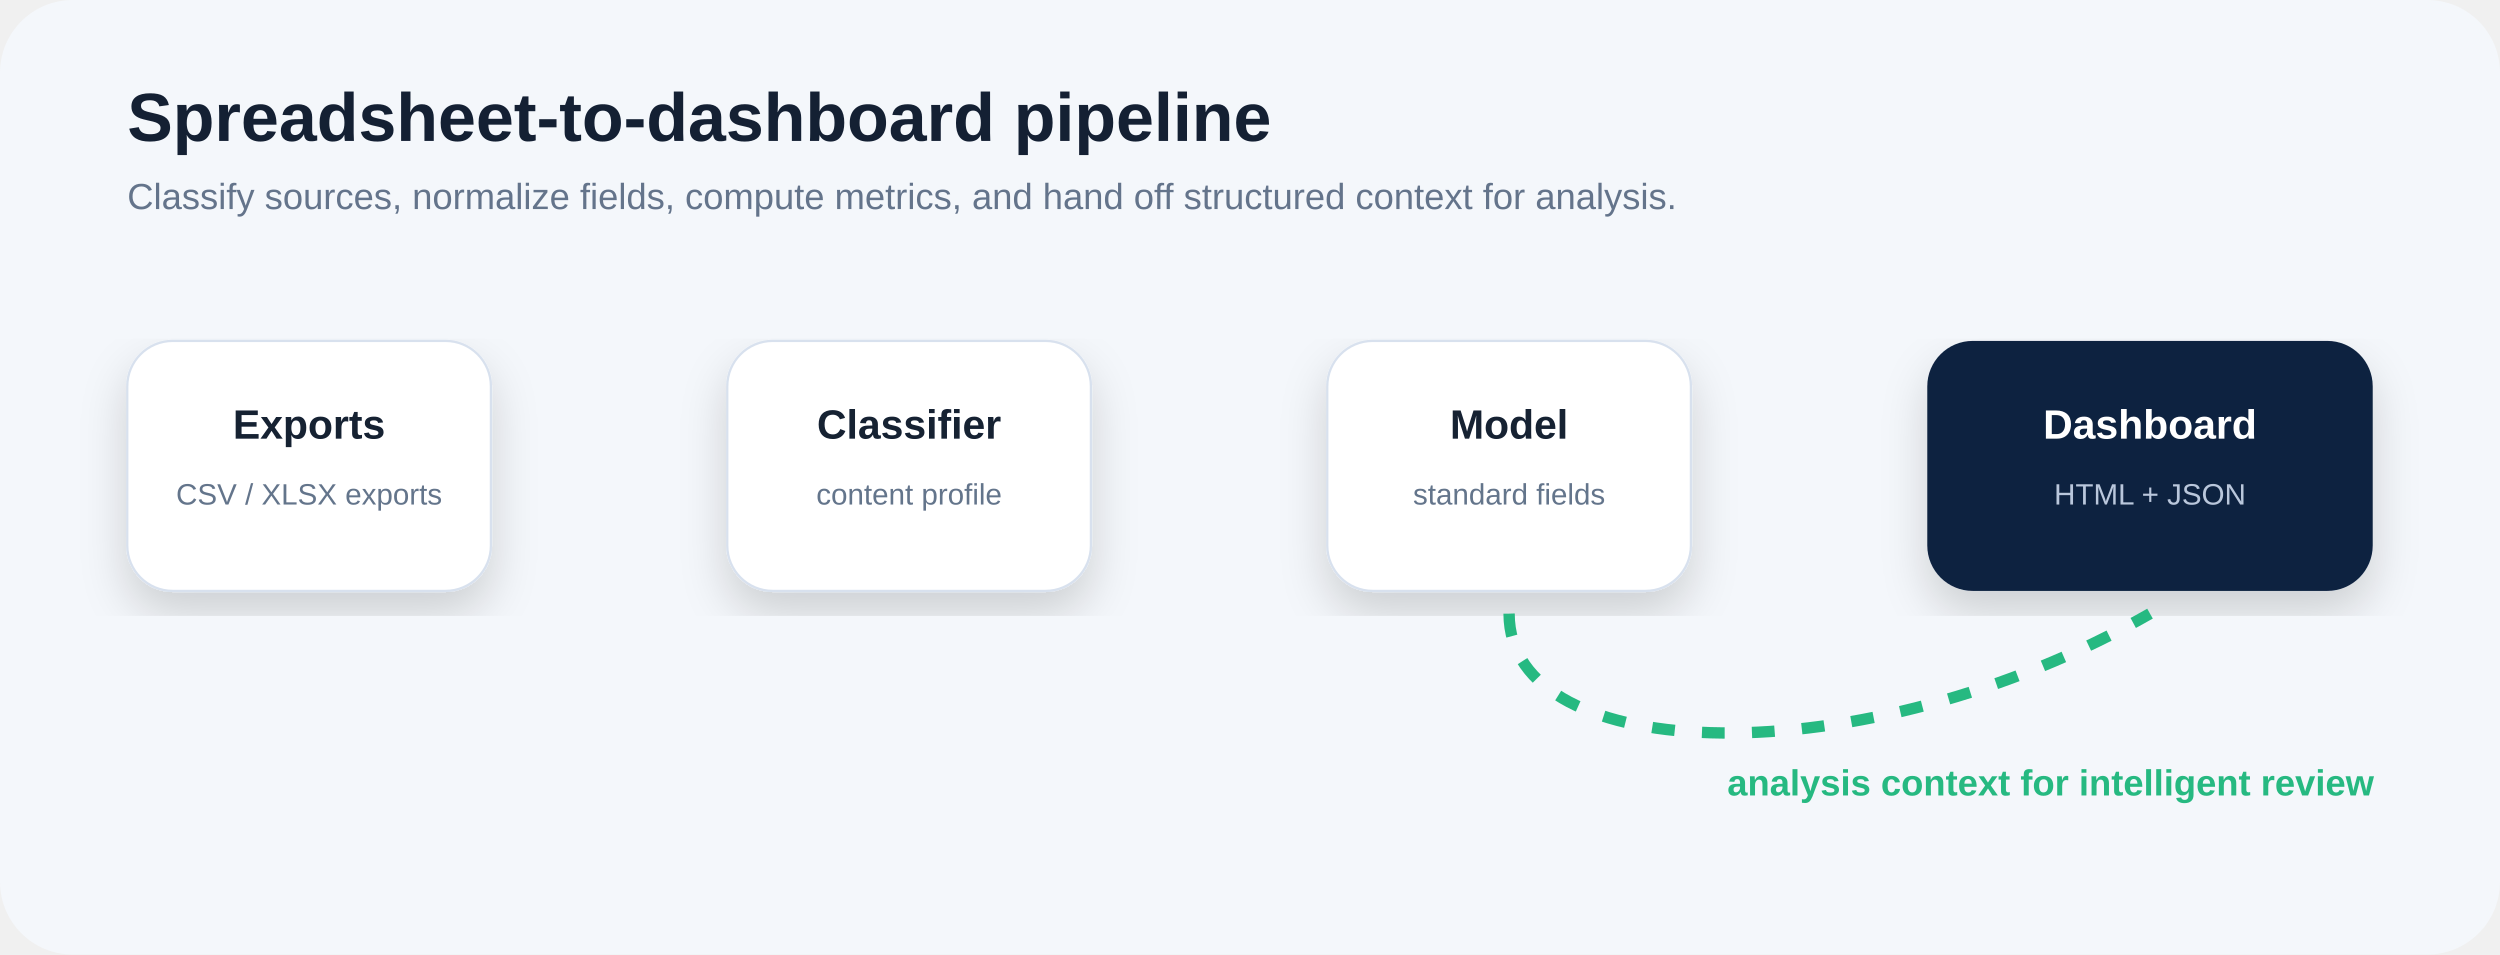
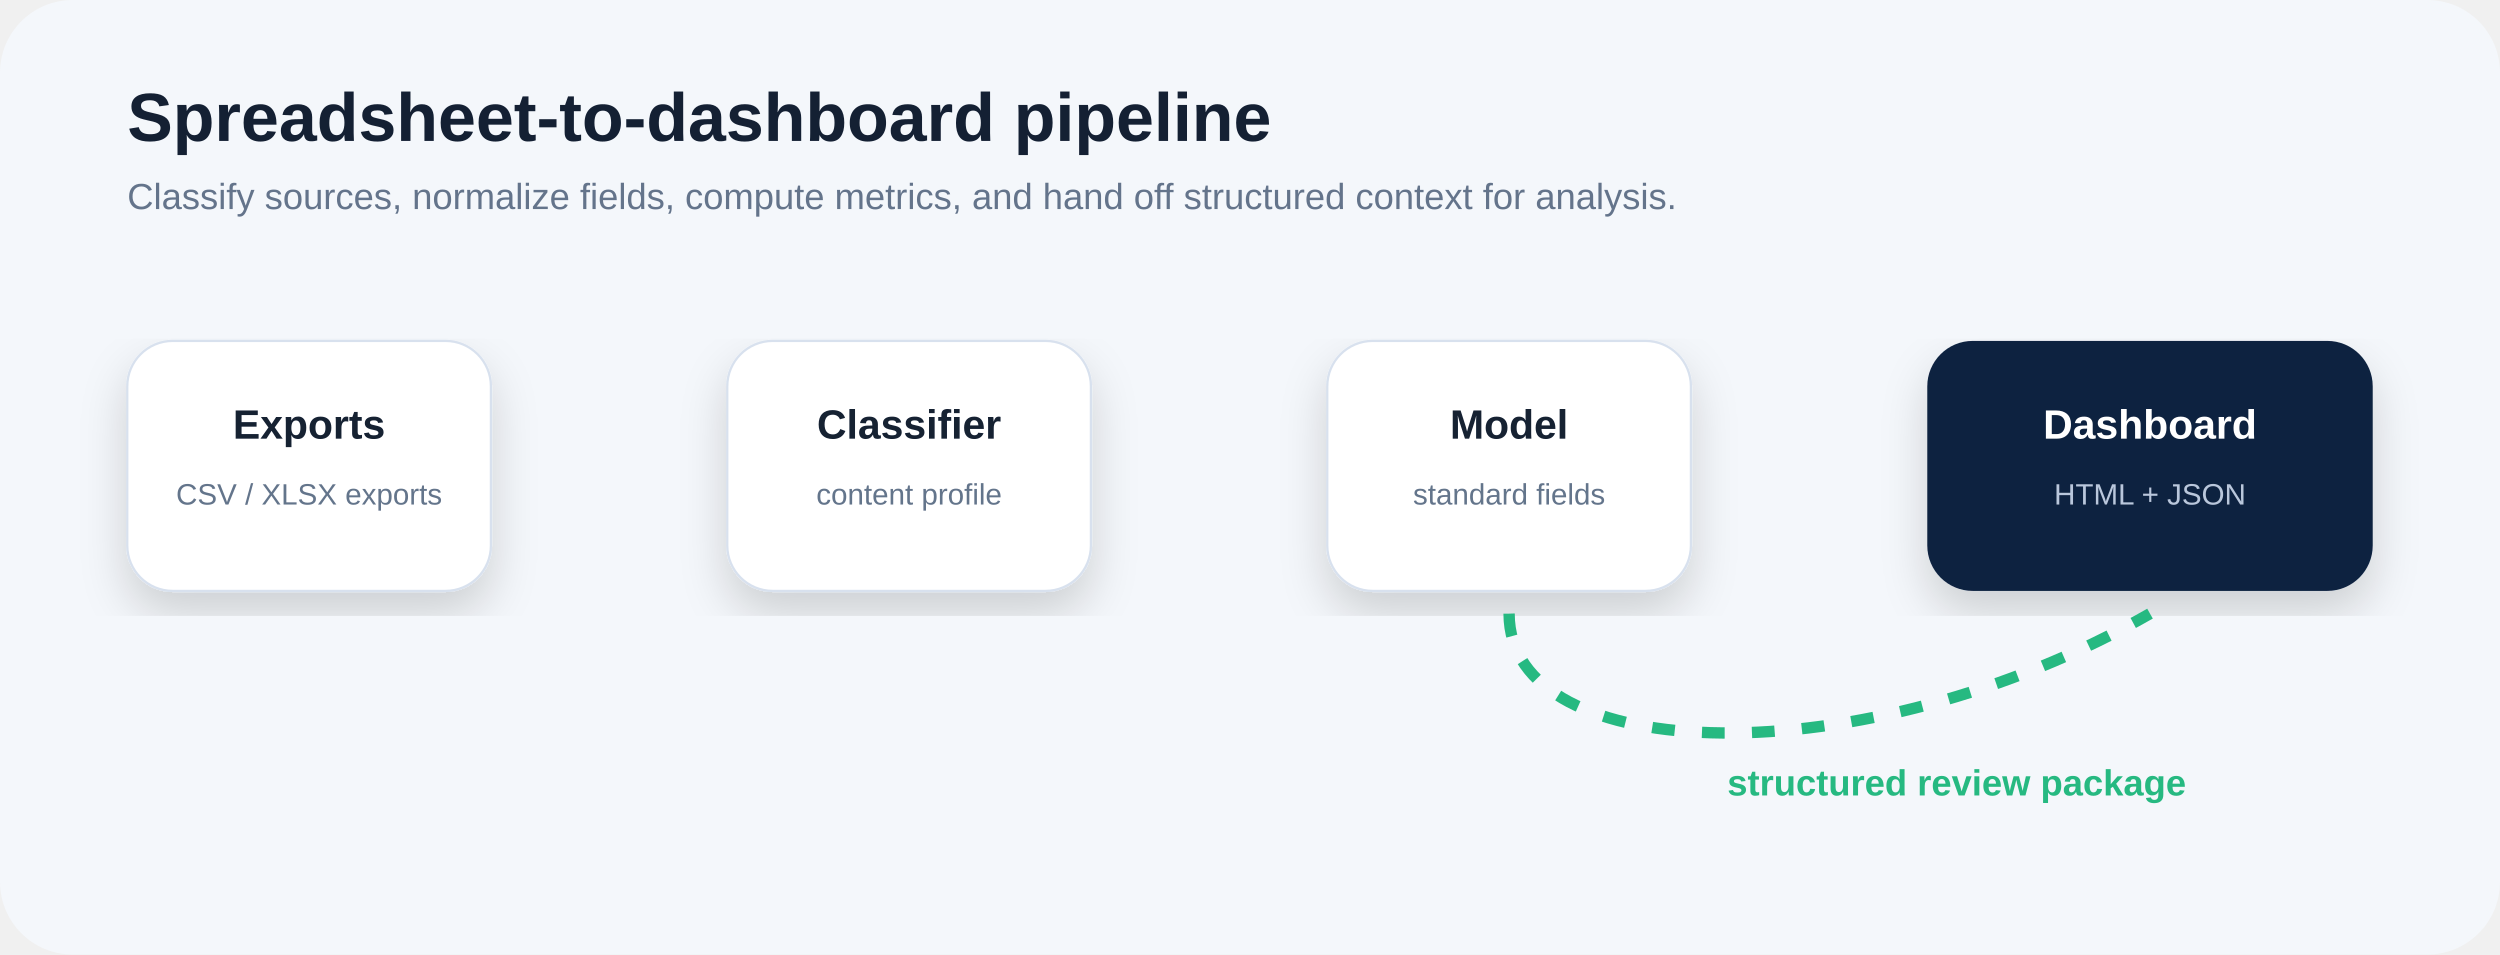
<svg xmlns="http://www.w3.org/2000/svg" width="1100" height="420" viewBox="0 0 1100 420" role="img" aria-label="Data flow from spreadsheet exports to operational dashboard">
  <defs>
    <linearGradient id="line" x1="0" x2="1">
      <stop stop-color="#10b9d4" />
      <stop offset="1" stop-color="#0f7dd7" />
    </linearGradient>
    <filter id="shadow">
      <feDropShadow dx="0" dy="10" stdDeviation="10" flood-opacity=".16" />
    </filter>
  </defs>
  <rect width="1100" height="420" rx="32" fill="#f4f7fb" />
  <g font-family="Segoe UI, Arial">
    <text x="56" y="62" font-size="30" font-weight="800" fill="#142033">Spreadsheet-to-dashboard pipeline</text>
    <text x="56" y="92" font-size="16" fill="#64748b">Classify sources, normalize fields, compute metrics, and hand off structured context for analysis.</text>
  </g>
  <g filter="url(#shadow)" font-family="Segoe UI, Arial">
    <rect x="56" y="150" width="160" height="110" rx="20" fill="#ffffff" stroke="#d8e1ee" />
    <text x="136" y="193" text-anchor="middle" font-size="18" font-weight="800" fill="#142033">Exports</text>
    <text x="136" y="222" text-anchor="middle" font-size="13" fill="#64748b">CSV / XLSX exports</text>
    <path d="M224 205 H310" stroke="url(#line)" stroke-width="6" stroke-linecap="round" />
    <rect x="320" y="150" width="160" height="110" rx="20" fill="#ffffff" stroke="#d8e1ee" />
    <text x="400" y="193" text-anchor="middle" font-size="18" font-weight="800" fill="#142033">Classifier</text>
    <text x="400" y="222" text-anchor="middle" font-size="13" fill="#64748b">content profile</text>
    <path d="M488 205 H574" stroke="url(#line)" stroke-width="6" stroke-linecap="round" />
    <rect x="584" y="150" width="160" height="110" rx="20" fill="#ffffff" stroke="#d8e1ee" />
    <text x="664" y="193" text-anchor="middle" font-size="18" font-weight="800" fill="#142033">Model</text>
    <text x="664" y="222" text-anchor="middle" font-size="13" fill="#64748b">standard fields</text>
    <path d="M752 205 H838" stroke="url(#line)" stroke-width="6" stroke-linecap="round" />
    <rect x="848" y="150" width="196" height="110" rx="20" fill="#10233f" />
    <text x="946" y="193" text-anchor="middle" font-size="18" font-weight="800" fill="#ffffff">Dashboard</text>
    <text x="946" y="222" text-anchor="middle" font-size="13" fill="#b9c7dc">HTML + JSON</text>
  </g>
  <path d="M664 270 C664 338 820 342 946 270" fill="none" stroke="#26b981" stroke-width="5" stroke-dasharray="10 12" />
-   <text x="760" y="350" font-family="Segoe UI, Arial" font-size="16" font-weight="700" fill="#26b981">analysis context for intelligent review</text>
+   <text x="760" y="350" font-family="Segoe UI, Arial" font-size="16" font-weight="700" fill="#26b981">structured review package</text>
</svg>
